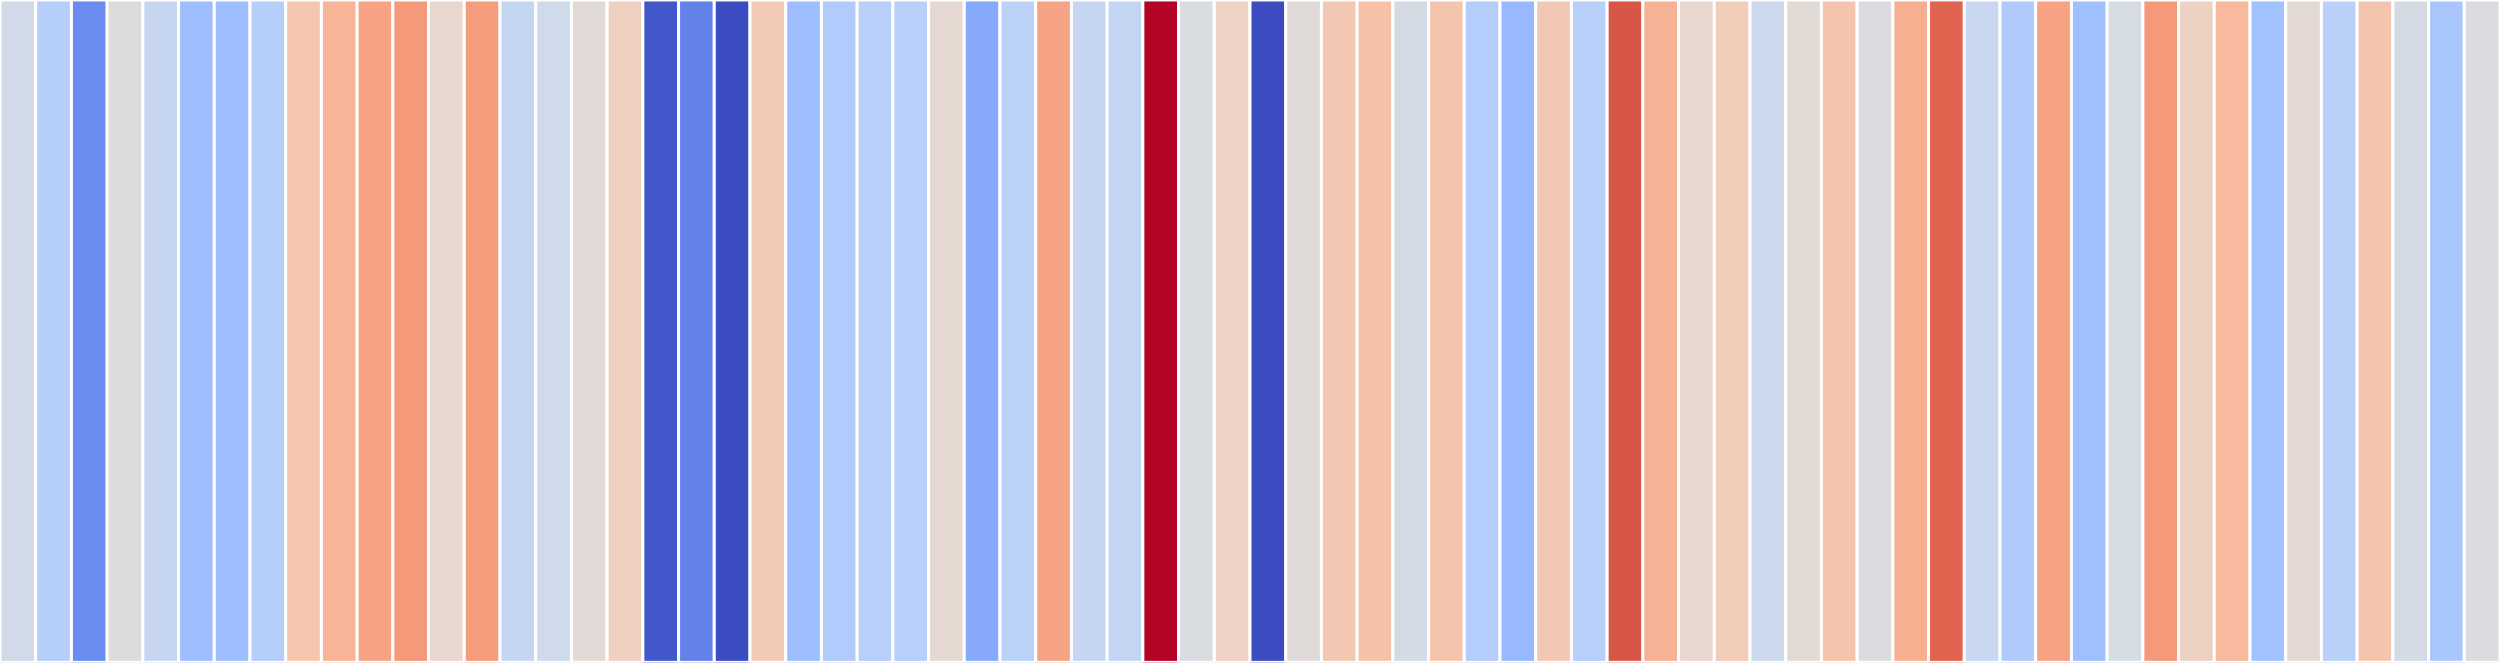
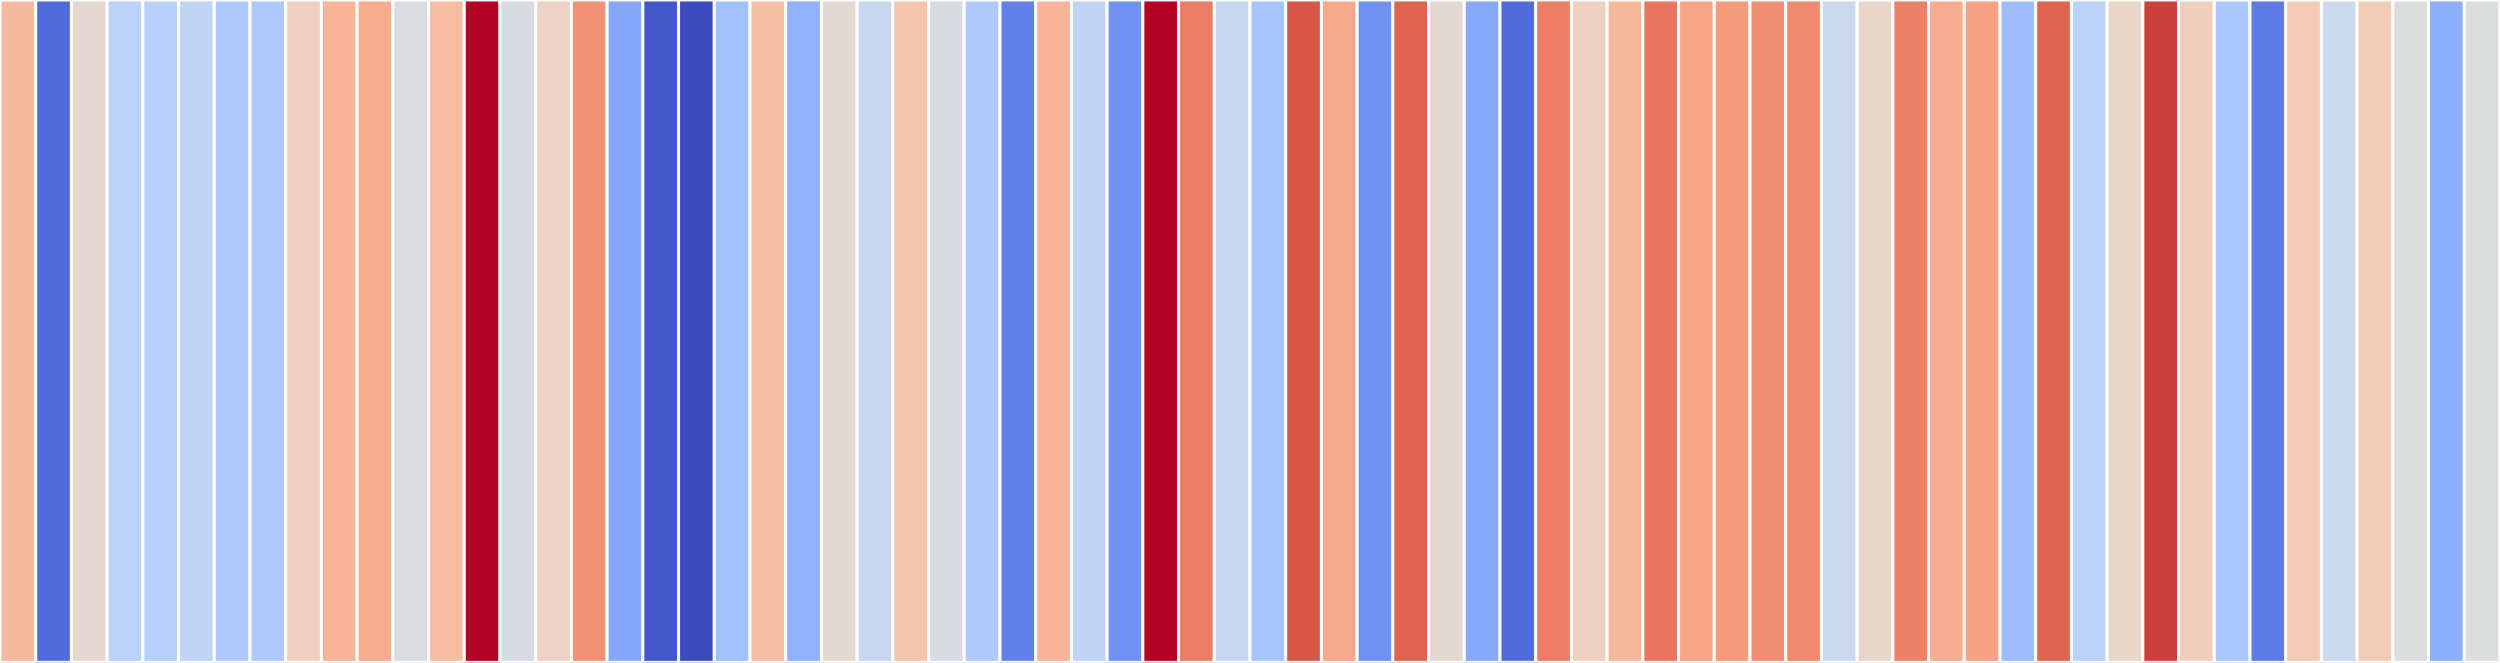
<svg xmlns="http://www.w3.org/2000/svg" width="837pt" height="221.76pt" viewBox="0 0 837 221.76" version="1.1">
  <defs>
    <style type="text/css">*{stroke-linejoin: round; stroke-linecap: butt}</style>
  </defs>
  <g id="figure_1">
    <g id="patch_1">
      <path d="M 0 221.76  L 837 221.76  L 837 0  L 0 0  z " style="fill: #ffffff" />
    </g>
    <g id="axes_1">
      <g id="QuadMesh_1">
-         <path d="M 0 -0  L 11.957 -0  L 11.957 221.76  L 0 221.76  L 0 -0  " clip-path="url(#pb9f7891427)" style="fill: #d1dae9; stroke: #ffffff" />
-         <path d="M 11.957 -0  L 23.914 -0  L 23.914 221.76  L 11.957 221.76  L 11.957 -0  " clip-path="url(#pb9f7891427)" style="fill: #b6cefa; stroke: #ffffff" />
-         <path d="M 23.914 -0  L 35.871 -0  L 35.871 221.76  L 23.914 221.76  L 23.914 -0  " clip-path="url(#pb9f7891427)" style="fill: #6a8bef; stroke: #ffffff" />
-         <path d="M 35.871 -0  L 47.829 -0  L 47.829 221.76  L 35.871 221.76  L 35.871 -0  " clip-path="url(#pb9f7891427)" style="fill: #dedcdb; stroke: #ffffff" />
-         <path d="M 47.829 -0  L 59.786 -0  L 59.786 221.76  L 47.829 221.76  L 47.829 -0  " clip-path="url(#pb9f7891427)" style="fill: #c6d6f1; stroke: #ffffff" />
-         <path d="M 59.786 -0  L 71.743 -0  L 71.743 221.76  L 59.786 221.76  L 59.786 -0  " clip-path="url(#pb9f7891427)" style="fill: #9ebeff; stroke: #ffffff" />
-         <path d="M 71.743 -0  L 83.7 -0  L 83.7 221.76  L 71.743 221.76  L 71.743 -0  " clip-path="url(#pb9f7891427)" style="fill: #9ebeff; stroke: #ffffff" />
-         <path d="M 83.7 -0  L 95.657 -0  L 95.657 221.76  L 83.7 221.76  L 83.7 -0  " clip-path="url(#pb9f7891427)" style="fill: #b6cefa; stroke: #ffffff" />
-         <path d="M 95.657 -0  L 107.614 -0  L 107.614 221.76  L 95.657 221.76  L 95.657 -0  " clip-path="url(#pb9f7891427)" style="fill: #f4c6af; stroke: #ffffff" />
-         <path d="M 107.614 -0  L 119.571 -0  L 119.571 221.76  L 107.614 221.76  L 107.614 -0  " clip-path="url(#pb9f7891427)" style="fill: #f7b497; stroke: #ffffff" />
-         <path d="M 119.571 -0  L 131.529 -0  L 131.529 221.76  L 119.571 221.76  L 119.571 -0  " clip-path="url(#pb9f7891427)" style="fill: #f6a283; stroke: #ffffff" />
-         <path d="M 131.529 -0  L 143.486 -0  L 143.486 221.76  L 131.529 221.76  L 131.529 -0  " clip-path="url(#pb9f7891427)" style="fill: #f49a7b; stroke: #ffffff" />
-         <path d="M 143.486 -0  L 155.443 -0  L 155.443 221.76  L 143.486 221.76  L 143.486 -0  " clip-path="url(#pb9f7891427)" style="fill: #e7d7ce; stroke: #ffffff" />
-         <path d="M 155.443 -0  L 167.4 -0  L 167.4 221.76  L 155.443 221.76  L 155.443 -0  " clip-path="url(#pb9f7891427)" style="fill: #f59c7d; stroke: #ffffff" />
-         <path d="M 167.4 -0  L 179.357 -0  L 179.357 221.76  L 167.4 221.76  L 167.4 -0  " clip-path="url(#pb9f7891427)" style="fill: #c5d6f2; stroke: #ffffff" />
-         <path d="M 179.357 -0  L 191.314 -0  L 191.314 221.76  L 179.357 221.76  L 179.357 -0  " clip-path="url(#pb9f7891427)" style="fill: #cfdaea; stroke: #ffffff" />
-         <path d="M 191.314 -0  L 203.271 -0  L 203.271 221.76  L 191.314 221.76  L 191.314 -0  " clip-path="url(#pb9f7891427)" style="fill: #e1dad6; stroke: #ffffff" />
-         <path d="M 203.271 -0  L 215.229 -0  L 215.229 221.76  L 203.271 221.76  L 203.271 -0  " clip-path="url(#pb9f7891427)" style="fill: #eed0c0; stroke: #ffffff" />
-         <path d="M 215.229 -0  L 227.186 -0  L 227.186 221.76  L 215.229 221.76  L 215.229 -0  " clip-path="url(#pb9f7891427)" style="fill: #4257c9; stroke: #ffffff" />
-         <path d="M 227.186 -0  L 239.143 -0  L 239.143 221.76  L 227.186 221.76  L 227.186 -0  " clip-path="url(#pb9f7891427)" style="fill: #6282ea; stroke: #ffffff" />
-         <path d="M 239.143 -0  L 251.1 -0  L 251.1 221.76  L 239.143 221.76  L 239.143 -0  " clip-path="url(#pb9f7891427)" style="fill: #3b4cc0; stroke: #ffffff" />
-         <path d="M 251.1 -0  L 263.057 -0  L 263.057 221.76  L 251.1 221.76  L 251.1 -0  " clip-path="url(#pb9f7891427)" style="fill: #f2cbb7; stroke: #ffffff" />
-         <path d="M 263.057 -0  L 275.014 -0  L 275.014 221.76  L 263.057 221.76  L 263.057 -0  " clip-path="url(#pb9f7891427)" style="fill: #9ebeff; stroke: #ffffff" />
-         <path d="M 275.014 -0  L 286.971 -0  L 286.971 221.76  L 275.014 221.76  L 275.014 -0  " clip-path="url(#pb9f7891427)" style="fill: #b1cbfc; stroke: #ffffff" />
-         <path d="M 286.971 -0  L 298.929 -0  L 298.929 221.76  L 286.971 221.76  L 286.971 -0  " clip-path="url(#pb9f7891427)" style="fill: #b7cff9; stroke: #ffffff" />
-         <path d="M 298.929 -0  L 310.886 -0  L 310.886 221.76  L 298.929 221.76  L 298.929 -0  " clip-path="url(#pb9f7891427)" style="fill: #b7cff9; stroke: #ffffff" />
-         <path d="M 310.886 -0  L 322.843 -0  L 322.843 221.76  L 310.886 221.76  L 310.886 -0  " clip-path="url(#pb9f7891427)" style="fill: #e5d8d1; stroke: #ffffff" />
-         <path d="M 322.843 -0  L 334.8 -0  L 334.8 221.76  L 322.843 221.76  L 322.843 -0  " clip-path="url(#pb9f7891427)" style="fill: #86a9fc; stroke: #ffffff" />
-         <path d="M 334.8 -0  L 346.757 -0  L 346.757 221.76  L 334.8 221.76  L 334.8 -0  " clip-path="url(#pb9f7891427)" style="fill: #bbd1f8; stroke: #ffffff" />
-         <path d="M 346.757 -0  L 358.714 -0  L 358.714 221.76  L 346.757 221.76  L 346.757 -0  " clip-path="url(#pb9f7891427)" style="fill: #f6a385; stroke: #ffffff" />
-         <path d="M 358.714 -0  L 370.671 -0  L 370.671 221.76  L 358.714 221.76  L 358.714 -0  " clip-path="url(#pb9f7891427)" style="fill: #c6d6f1; stroke: #ffffff" />
-         <path d="M 370.671 -0  L 382.629 -0  L 382.629 221.76  L 370.671 221.76  L 370.671 -0  " clip-path="url(#pb9f7891427)" style="fill: #c4d5f3; stroke: #ffffff" />
-         <path d="M 382.629 -0  L 394.586 -0  L 394.586 221.76  L 382.629 221.76  L 382.629 -0  " clip-path="url(#pb9f7891427)" style="fill: #b40426; stroke: #ffffff" />
-         <path d="M 394.586 -0  L 406.543 -0  L 406.543 221.76  L 394.586 221.76  L 394.586 -0  " clip-path="url(#pb9f7891427)" style="fill: #d9dce1; stroke: #ffffff" />
-         <path d="M 406.543 -0  L 418.5 -0  L 418.5 221.76  L 406.543 221.76  L 406.543 -0  " clip-path="url(#pb9f7891427)" style="fill: #ecd3c5; stroke: #ffffff" />
-         <path d="M 418.5 -0  L 430.457 -0  L 430.457 221.76  L 418.5 221.76  L 418.5 -0  " clip-path="url(#pb9f7891427)" style="fill: #3b4cc0; stroke: #ffffff" />
-         <path d="M 430.457 -0  L 442.414 -0  L 442.414 221.76  L 430.457 221.76  L 430.457 -0  " clip-path="url(#pb9f7891427)" style="fill: #e0dbd8; stroke: #ffffff" />
-         <path d="M 442.414 -0  L 454.371 -0  L 454.371 221.76  L 442.414 221.76  L 442.414 -0  " clip-path="url(#pb9f7891427)" style="fill: #f3c8b2; stroke: #ffffff" />
-         <path d="M 454.371 -0  L 466.329 -0  L 466.329 221.76  L 454.371 221.76  L 454.371 -0  " clip-path="url(#pb9f7891427)" style="fill: #f5c1a9; stroke: #ffffff" />
-         <path d="M 466.329 -0  L 478.286 -0  L 478.286 221.76  L 466.329 221.76  L 466.329 -0  " clip-path="url(#pb9f7891427)" style="fill: #d5dbe5; stroke: #ffffff" />
-         <path d="M 478.286 -0  L 490.243 -0  L 490.243 221.76  L 478.286 221.76  L 478.286 -0  " clip-path="url(#pb9f7891427)" style="fill: #f4c5ad; stroke: #ffffff" />
-         <path d="M 490.243 -0  L 502.2 -0  L 502.2 221.76  L 490.243 221.76  L 490.243 -0  " clip-path="url(#pb9f7891427)" style="fill: #b5cdfa; stroke: #ffffff" />
-         <path d="M 502.2 -0  L 514.157 -0  L 514.157 221.76  L 502.2 221.76  L 502.2 -0  " clip-path="url(#pb9f7891427)" style="fill: #98b9ff; stroke: #ffffff" />
-         <path d="M 514.157 -0  L 526.114 -0  L 526.114 221.76  L 514.157 221.76  L 514.157 -0  " clip-path="url(#pb9f7891427)" style="fill: #f3c8b2; stroke: #ffffff" />
-         <path d="M 526.114 -0  L 538.071 -0  L 538.071 221.76  L 526.114 221.76  L 526.114 -0  " clip-path="url(#pb9f7891427)" style="fill: #b7cff9; stroke: #ffffff" />
-         <path d="M 538.071 -0  L 550.029 -0  L 550.029 221.76  L 538.071 221.76  L 538.071 -0  " clip-path="url(#pb9f7891427)" style="fill: #d85646; stroke: #ffffff" />
-         <path d="M 550.029 -0  L 561.986 -0  L 561.986 221.76  L 550.029 221.76  L 550.029 -0  " clip-path="url(#pb9f7891427)" style="fill: #f7b194; stroke: #ffffff" />
-         <path d="M 561.986 -0  L 573.943 -0  L 573.943 221.76  L 561.986 221.76  L 561.986 -0  " clip-path="url(#pb9f7891427)" style="fill: #e7d7ce; stroke: #ffffff" />
-         <path d="M 573.943 -0  L 585.9 -0  L 585.9 221.76  L 573.943 221.76  L 573.943 -0  " clip-path="url(#pb9f7891427)" style="fill: #f1cdba; stroke: #ffffff" />
-         <path d="M 585.9 -0  L 597.857 -0  L 597.857 221.76  L 585.9 221.76  L 585.9 -0  " clip-path="url(#pb9f7891427)" style="fill: #ccd9ed; stroke: #ffffff" />
-         <path d="M 597.857 -0  L 609.814 -0  L 609.814 221.76  L 597.857 221.76  L 597.857 -0  " clip-path="url(#pb9f7891427)" style="fill: #e2dad5; stroke: #ffffff" />
-         <path d="M 609.814 -0  L 621.771 -0  L 621.771 221.76  L 609.814 221.76  L 609.814 -0  " clip-path="url(#pb9f7891427)" style="fill: #f5c4ac; stroke: #ffffff" />
-         <path d="M 621.771 -0  L 633.729 -0  L 633.729 221.76  L 621.771 221.76  L 621.771 -0  " clip-path="url(#pb9f7891427)" style="fill: #dadce0; stroke: #ffffff" />
-         <path d="M 633.729 -0  L 645.686 -0  L 645.686 221.76  L 633.729 221.76  L 633.729 -0  " clip-path="url(#pb9f7891427)" style="fill: #f7af91; stroke: #ffffff" />
-         <path d="M 645.686 -0  L 657.643 -0  L 657.643 221.76  L 645.686 221.76  L 645.686 -0  " clip-path="url(#pb9f7891427)" style="fill: #df634e; stroke: #ffffff" />
-         <path d="M 657.643 -0  L 669.6 -0  L 669.6 221.76  L 657.643 221.76  L 657.643 -0  " clip-path="url(#pb9f7891427)" style="fill: #c9d7f0; stroke: #ffffff" />
-         <path d="M 669.6 -0  L 681.557 -0  L 681.557 221.76  L 669.6 221.76  L 669.6 -0  " clip-path="url(#pb9f7891427)" style="fill: #afcafc; stroke: #ffffff" />
-         <path d="M 681.557 -0  L 693.514 -0  L 693.514 221.76  L 681.557 221.76  L 681.557 -0  " clip-path="url(#pb9f7891427)" style="fill: #f6a283; stroke: #ffffff" />
-         <path d="M 693.514 -0  L 705.471 -0  L 705.471 221.76  L 693.514 221.76  L 693.514 -0  " clip-path="url(#pb9f7891427)" style="fill: #9fbfff; stroke: #ffffff" />
-         <path d="M 705.471 -0  L 717.429 -0  L 717.429 221.76  L 705.471 221.76  L 705.471 -0  " clip-path="url(#pb9f7891427)" style="fill: #d6dce4; stroke: #ffffff" />
-         <path d="M 717.429 -0  L 729.386 -0  L 729.386 221.76  L 717.429 221.76  L 717.429 -0  " clip-path="url(#pb9f7891427)" style="fill: #f49a7b; stroke: #ffffff" />
-         <path d="M 729.386 -0  L 741.343 -0  L 741.343 221.76  L 729.386 221.76  L 729.386 -0  " clip-path="url(#pb9f7891427)" style="fill: #edd1c2; stroke: #ffffff" />
-         <path d="M 741.343 -0  L 753.3 -0  L 753.3 221.76  L 741.343 221.76  L 741.343 -0  " clip-path="url(#pb9f7891427)" style="fill: #f7ba9f; stroke: #ffffff" />
-         <path d="M 753.3 -0  L 765.257 -0  L 765.257 221.76  L 753.3 221.76  L 753.3 -0  " clip-path="url(#pb9f7891427)" style="fill: #a2c1ff; stroke: #ffffff" />
-         <path d="M 765.257 -0  L 777.214 -0  L 777.214 221.76  L 765.257 221.76  L 765.257 -0  " clip-path="url(#pb9f7891427)" style="fill: #e4d9d2; stroke: #ffffff" />
-         <path d="M 777.214 -0  L 789.171 -0  L 789.171 221.76  L 777.214 221.76  L 777.214 -0  " clip-path="url(#pb9f7891427)" style="fill: #bad0f8; stroke: #ffffff" />
-         <path d="M 789.171 -0  L 801.129 -0  L 801.129 221.76  L 789.171 221.76  L 789.171 -0  " clip-path="url(#pb9f7891427)" style="fill: #f4c5ad; stroke: #ffffff" />
-         <path d="M 801.129 -0  L 813.086 -0  L 813.086 221.76  L 801.129 221.76  L 801.129 -0  " clip-path="url(#pb9f7891427)" style="fill: #d5dbe5; stroke: #ffffff" />
-         <path d="M 813.086 -0  L 825.043 -0  L 825.043 221.76  L 813.086 221.76  L 813.086 -0  " clip-path="url(#pb9f7891427)" style="fill: #a9c6fd; stroke: #ffffff" />
-         <path d="M 825.043 -0  L 837 -0  L 837 221.76  L 825.043 221.76  L 825.043 -0  " clip-path="url(#pb9f7891427)" style="fill: #dadce0; stroke: #ffffff" />
+         <path d="M 0 -0  L 11.957 -0  L 11.957 221.76  L 0 221.76  L 0 -0  " clip-path="url(#pdaebeb70e7)" style="fill: #f7b99e; stroke: #ffffff" />
+         <path d="M 11.957 -0  L 23.914 -0  L 23.914 221.76  L 11.957 221.76  L 11.957 -0  " clip-path="url(#pdaebeb70e7)" style="fill: #506bda; stroke: #ffffff" />
+         <path d="M 23.914 -0  L 35.871 -0  L 35.871 221.76  L 23.914 221.76  L 23.914 -0  " clip-path="url(#pdaebeb70e7)" style="fill: #e5d8d1; stroke: #ffffff" />
+         <path d="M 35.871 -0  L 47.829 -0  L 47.829 221.76  L 35.871 221.76  L 35.871 -0  " clip-path="url(#pdaebeb70e7)" style="fill: #bbd1f8; stroke: #ffffff" />
+         <path d="M 47.829 -0  L 59.786 -0  L 59.786 221.76  L 47.829 221.76  L 47.829 -0  " clip-path="url(#pdaebeb70e7)" style="fill: #b9d0f9; stroke: #ffffff" />
+         <path d="M 59.786 -0  L 71.743 -0  L 71.743 221.76  L 59.786 221.76  L 59.786 -0  " clip-path="url(#pdaebeb70e7)" style="fill: #c0d4f5; stroke: #ffffff" />
+         <path d="M 71.743 -0  L 83.7 -0  L 83.7 221.76  L 71.743 221.76  L 71.743 -0  " clip-path="url(#pdaebeb70e7)" style="fill: #adc9fd; stroke: #ffffff" />
+         <path d="M 83.7 -0  L 95.657 -0  L 95.657 221.76  L 83.7 221.76  L 83.7 -0  " clip-path="url(#pdaebeb70e7)" style="fill: #adc9fd; stroke: #ffffff" />
+         <path d="M 95.657 -0  L 107.614 -0  L 107.614 221.76  L 95.657 221.76  L 95.657 -0  " clip-path="url(#pdaebeb70e7)" style="fill: #efcfbf; stroke: #ffffff" />
+         <path d="M 107.614 -0  L 119.571 -0  L 119.571 221.76  L 107.614 221.76  L 107.614 -0  " clip-path="url(#pdaebeb70e7)" style="fill: #f7b497; stroke: #ffffff" />
+         <path d="M 119.571 -0  L 131.529 -0  L 131.529 221.76  L 119.571 221.76  L 119.571 -0  " clip-path="url(#pdaebeb70e7)" style="fill: #f7ac8e; stroke: #ffffff" />
+         <path d="M 131.529 -0  L 143.486 -0  L 143.486 221.76  L 131.529 221.76  L 131.529 -0  " clip-path="url(#pdaebeb70e7)" style="fill: #dadce0; stroke: #ffffff" />
+         <path d="M 143.486 -0  L 155.443 -0  L 155.443 221.76  L 143.486 221.76  L 143.486 -0  " clip-path="url(#pdaebeb70e7)" style="fill: #f6bda2; stroke: #ffffff" />
+         <path d="M 155.443 -0  L 167.4 -0  L 167.4 221.76  L 155.443 221.76  L 155.443 -0  " clip-path="url(#pdaebeb70e7)" style="fill: #b40426; stroke: #ffffff" />
+         <path d="M 167.4 -0  L 179.357 -0  L 179.357 221.76  L 167.4 221.76  L 167.4 -0  " clip-path="url(#pdaebeb70e7)" style="fill: #d7dce3; stroke: #ffffff" />
+         <path d="M 179.357 -0  L 191.314 -0  L 191.314 221.76  L 179.357 221.76  L 179.357 -0  " clip-path="url(#pdaebeb70e7)" style="fill: #ecd3c5; stroke: #ffffff" />
+         <path d="M 191.314 -0  L 203.271 -0  L 203.271 221.76  L 191.314 221.76  L 191.314 -0  " clip-path="url(#pdaebeb70e7)" style="fill: #f29274; stroke: #ffffff" />
+         <path d="M 203.271 -0  L 215.229 -0  L 215.229 221.76  L 203.271 221.76  L 203.271 -0  " clip-path="url(#pdaebeb70e7)" style="fill: #85a8fc; stroke: #ffffff" />
+         <path d="M 215.229 -0  L 227.186 -0  L 227.186 221.76  L 215.229 221.76  L 215.229 -0  " clip-path="url(#pdaebeb70e7)" style="fill: #4358cb; stroke: #ffffff" />
+         <path d="M 227.186 -0  L 239.143 -0  L 239.143 221.76  L 227.186 221.76  L 227.186 -0  " clip-path="url(#pdaebeb70e7)" style="fill: #3b4cc0; stroke: #ffffff" />
+         <path d="M 239.143 -0  L 251.1 -0  L 251.1 221.76  L 239.143 221.76  L 239.143 -0  " clip-path="url(#pdaebeb70e7)" style="fill: #a2c1ff; stroke: #ffffff" />
+         <path d="M 251.1 -0  L 263.057 -0  L 263.057 221.76  L 251.1 221.76  L 251.1 -0  " clip-path="url(#pdaebeb70e7)" style="fill: #f6bfa6; stroke: #ffffff" />
+         <path d="M 263.057 -0  L 275.014 -0  L 275.014 221.76  L 263.057 221.76  L 263.057 -0  " clip-path="url(#pdaebeb70e7)" style="fill: #90b2fe; stroke: #ffffff" />
+         <path d="M 275.014 -0  L 286.971 -0  L 286.971 221.76  L 275.014 221.76  L 275.014 -0  " clip-path="url(#pdaebeb70e7)" style="fill: #e4d9d2; stroke: #ffffff" />
+         <path d="M 286.971 -0  L 298.929 -0  L 298.929 221.76  L 286.971 221.76  L 286.971 -0  " clip-path="url(#pdaebeb70e7)" style="fill: #c7d7f0; stroke: #ffffff" />
+         <path d="M 298.929 -0  L 310.886 -0  L 310.886 221.76  L 298.929 221.76  L 298.929 -0  " clip-path="url(#pdaebeb70e7)" style="fill: #f5c4ac; stroke: #ffffff" />
+         <path d="M 310.886 -0  L 322.843 -0  L 322.843 221.76  L 310.886 221.76  L 310.886 -0  " clip-path="url(#pdaebeb70e7)" style="fill: #d8dce2; stroke: #ffffff" />
+         <path d="M 322.843 -0  L 334.8 -0  L 334.8 221.76  L 322.843 221.76  L 322.843 -0  " clip-path="url(#pdaebeb70e7)" style="fill: #afcafc; stroke: #ffffff" />
+         <path d="M 334.8 -0  L 346.757 -0  L 346.757 221.76  L 334.8 221.76  L 334.8 -0  " clip-path="url(#pdaebeb70e7)" style="fill: #6180e9; stroke: #ffffff" />
+         <path d="M 346.757 -0  L 358.714 -0  L 358.714 221.76  L 346.757 221.76  L 346.757 -0  " clip-path="url(#pdaebeb70e7)" style="fill: #f7b497; stroke: #ffffff" />
+         <path d="M 358.714 -0  L 370.671 -0  L 370.671 221.76  L 358.714 221.76  L 358.714 -0  " clip-path="url(#pdaebeb70e7)" style="fill: #c0d4f5; stroke: #ffffff" />
+         <path d="M 370.671 -0  L 382.629 -0  L 382.629 221.76  L 370.671 221.76  L 370.671 -0  " clip-path="url(#pdaebeb70e7)" style="fill: #6f92f3; stroke: #ffffff" />
+         <path d="M 382.629 -0  L 394.586 -0  L 394.586 221.76  L 382.629 221.76  L 382.629 -0  " clip-path="url(#pdaebeb70e7)" style="fill: #b40426; stroke: #ffffff" />
+         <path d="M 394.586 -0  L 406.543 -0  L 406.543 221.76  L 394.586 221.76  L 394.586 -0  " clip-path="url(#pdaebeb70e7)" style="fill: #eb7d62; stroke: #ffffff" />
+         <path d="M 406.543 -0  L 418.5 -0  L 418.5 221.76  L 406.543 221.76  L 406.543 -0  " clip-path="url(#pdaebeb70e7)" style="fill: #c7d7f0; stroke: #ffffff" />
+         <path d="M 418.5 -0  L 430.457 -0  L 430.457 221.76  L 418.5 221.76  L 418.5 -0  " clip-path="url(#pdaebeb70e7)" style="fill: #a6c4fe; stroke: #ffffff" />
+         <path d="M 430.457 -0  L 442.414 -0  L 442.414 221.76  L 430.457 221.76  L 430.457 -0  " clip-path="url(#pdaebeb70e7)" style="fill: #d85646; stroke: #ffffff" />
+         <path d="M 442.414 -0  L 454.371 -0  L 454.371 221.76  L 442.414 221.76  L 442.414 -0  " clip-path="url(#pdaebeb70e7)" style="fill: #f7a98b; stroke: #ffffff" />
+         <path d="M 454.371 -0  L 466.329 -0  L 466.329 221.76  L 454.371 221.76  L 454.371 -0  " clip-path="url(#pdaebeb70e7)" style="fill: #7093f3; stroke: #ffffff" />
+         <path d="M 466.329 -0  L 478.286 -0  L 478.286 221.76  L 466.329 221.76  L 466.329 -0  " clip-path="url(#pdaebeb70e7)" style="fill: #df634e; stroke: #ffffff" />
+         <path d="M 478.286 -0  L 490.243 -0  L 490.243 221.76  L 478.286 221.76  L 478.286 -0  " clip-path="url(#pdaebeb70e7)" style="fill: #e4d9d2; stroke: #ffffff" />
+         <path d="M 490.243 -0  L 502.2 -0  L 502.2 221.76  L 490.243 221.76  L 490.243 -0  " clip-path="url(#pdaebeb70e7)" style="fill: #86a9fc; stroke: #ffffff" />
+         <path d="M 502.2 -0  L 514.157 -0  L 514.157 221.76  L 502.2 221.76  L 502.2 -0  " clip-path="url(#pdaebeb70e7)" style="fill: #506bda; stroke: #ffffff" />
+         <path d="M 514.157 -0  L 526.114 -0  L 526.114 221.76  L 514.157 221.76  L 514.157 -0  " clip-path="url(#pdaebeb70e7)" style="fill: #eb7d62; stroke: #ffffff" />
+         <path d="M 526.114 -0  L 538.071 -0  L 538.071 221.76  L 526.114 221.76  L 526.114 -0  " clip-path="url(#pdaebeb70e7)" style="fill: #eed0c0; stroke: #ffffff" />
+         <path d="M 538.071 -0  L 550.029 -0  L 550.029 221.76  L 538.071 221.76  L 538.071 -0  " clip-path="url(#pdaebeb70e7)" style="fill: #f7b89c; stroke: #ffffff" />
+         <path d="M 550.029 -0  L 561.986 -0  L 561.986 221.76  L 550.029 221.76  L 550.029 -0  " clip-path="url(#pdaebeb70e7)" style="fill: #e8765c; stroke: #ffffff" />
+         <path d="M 561.986 -0  L 573.943 -0  L 573.943 221.76  L 561.986 221.76  L 561.986 -0  " clip-path="url(#pdaebeb70e7)" style="fill: #f6a586; stroke: #ffffff" />
+         <path d="M 573.943 -0  L 585.9 -0  L 585.9 221.76  L 573.943 221.76  L 573.943 -0  " clip-path="url(#pdaebeb70e7)" style="fill: #f59c7d; stroke: #ffffff" />
+         <path d="M 585.9 -0  L 597.857 -0  L 597.857 221.76  L 585.9 221.76  L 585.9 -0  " clip-path="url(#pdaebeb70e7)" style="fill: #f18f71; stroke: #ffffff" />
+         <path d="M 597.857 -0  L 609.814 -0  L 609.814 221.76  L 597.857 221.76  L 597.857 -0  " clip-path="url(#pdaebeb70e7)" style="fill: #f08b6e; stroke: #ffffff" />
+         <path d="M 609.814 -0  L 621.771 -0  L 621.771 221.76  L 609.814 221.76  L 609.814 -0  " clip-path="url(#pdaebeb70e7)" style="fill: #cbd8ee; stroke: #ffffff" />
+         <path d="M 621.771 -0  L 633.729 -0  L 633.729 221.76  L 621.771 221.76  L 621.771 -0  " clip-path="url(#pdaebeb70e7)" style="fill: #e8d6cc; stroke: #ffffff" />
+         <path d="M 633.729 -0  L 645.686 -0  L 645.686 221.76  L 633.729 221.76  L 633.729 -0  " clip-path="url(#pdaebeb70e7)" style="fill: #ec8165; stroke: #ffffff" />
+         <path d="M 645.686 -0  L 657.643 -0  L 657.643 221.76  L 645.686 221.76  L 645.686 -0  " clip-path="url(#pdaebeb70e7)" style="fill: #f7ad90; stroke: #ffffff" />
+         <path d="M 657.643 -0  L 669.6 -0  L 669.6 221.76  L 657.643 221.76  L 657.643 -0  " clip-path="url(#pdaebeb70e7)" style="fill: #f6a283; stroke: #ffffff" />
+         <path d="M 669.6 -0  L 681.557 -0  L 681.557 221.76  L 669.6 221.76  L 669.6 -0  " clip-path="url(#pdaebeb70e7)" style="fill: #9dbdff; stroke: #ffffff" />
+         <path d="M 681.557 -0  L 693.514 -0  L 693.514 221.76  L 681.557 221.76  L 681.557 -0  " clip-path="url(#pdaebeb70e7)" style="fill: #e0654f; stroke: #ffffff" />
+         <path d="M 693.514 -0  L 705.471 -0  L 705.471 221.76  L 693.514 221.76  L 693.514 -0  " clip-path="url(#pdaebeb70e7)" style="fill: #bbd1f8; stroke: #ffffff" />
+         <path d="M 705.471 -0  L 717.429 -0  L 717.429 221.76  L 705.471 221.76  L 705.471 -0  " clip-path="url(#pdaebeb70e7)" style="fill: #ead5c9; stroke: #ffffff" />
+         <path d="M 717.429 -0  L 729.386 -0  L 729.386 221.76  L 717.429 221.76  L 717.429 -0  " clip-path="url(#pdaebeb70e7)" style="fill: #cc403a; stroke: #ffffff" />
+         <path d="M 729.386 -0  L 741.343 -0  L 741.343 221.76  L 729.386 221.76  L 729.386 -0  " clip-path="url(#pdaebeb70e7)" style="fill: #efcebd; stroke: #ffffff" />
+         <path d="M 741.343 -0  L 753.3 -0  L 753.3 221.76  L 741.343 221.76  L 741.343 -0  " clip-path="url(#pdaebeb70e7)" style="fill: #abc8fd; stroke: #ffffff" />
+         <path d="M 753.3 -0  L 765.257 -0  L 765.257 221.76  L 753.3 221.76  L 753.3 -0  " clip-path="url(#pdaebeb70e7)" style="fill: #5d7ce6; stroke: #ffffff" />
+         <path d="M 765.257 -0  L 777.214 -0  L 777.214 221.76  L 765.257 221.76  L 765.257 -0  " clip-path="url(#pdaebeb70e7)" style="fill: #f2cab5; stroke: #ffffff" />
+         <path d="M 777.214 -0  L 789.171 -0  L 789.171 221.76  L 777.214 221.76  L 777.214 -0  " clip-path="url(#pdaebeb70e7)" style="fill: #cdd9ec; stroke: #ffffff" />
+         <path d="M 789.171 -0  L 801.129 -0  L 801.129 221.76  L 789.171 221.76  L 789.171 -0  " clip-path="url(#pdaebeb70e7)" style="fill: #f2cbb7; stroke: #ffffff" />
+         <path d="M 801.129 -0  L 813.086 -0  L 813.086 221.76  L 801.129 221.76  L 801.129 -0  " clip-path="url(#pdaebeb70e7)" style="fill: #dcdddd; stroke: #ffffff" />
+         <path d="M 813.086 -0  L 825.043 -0  L 825.043 221.76  L 813.086 221.76  L 813.086 -0  " clip-path="url(#pdaebeb70e7)" style="fill: #8caffe; stroke: #ffffff" />
+         <path d="M 825.043 -0  L 837 -0  L 837 221.76  L 825.043 221.76  L 825.043 -0  " clip-path="url(#pdaebeb70e7)" style="fill: #dcdddd; stroke: #ffffff" />
      </g>
    </g>
  </g>
  <defs>
-     <clipPath id="pb9f7891427">
+     <clipPath id="pdaebeb70e7">
      <rect x="0" y="-0" width="837" height="221.76" />
    </clipPath>
  </defs>
</svg>
